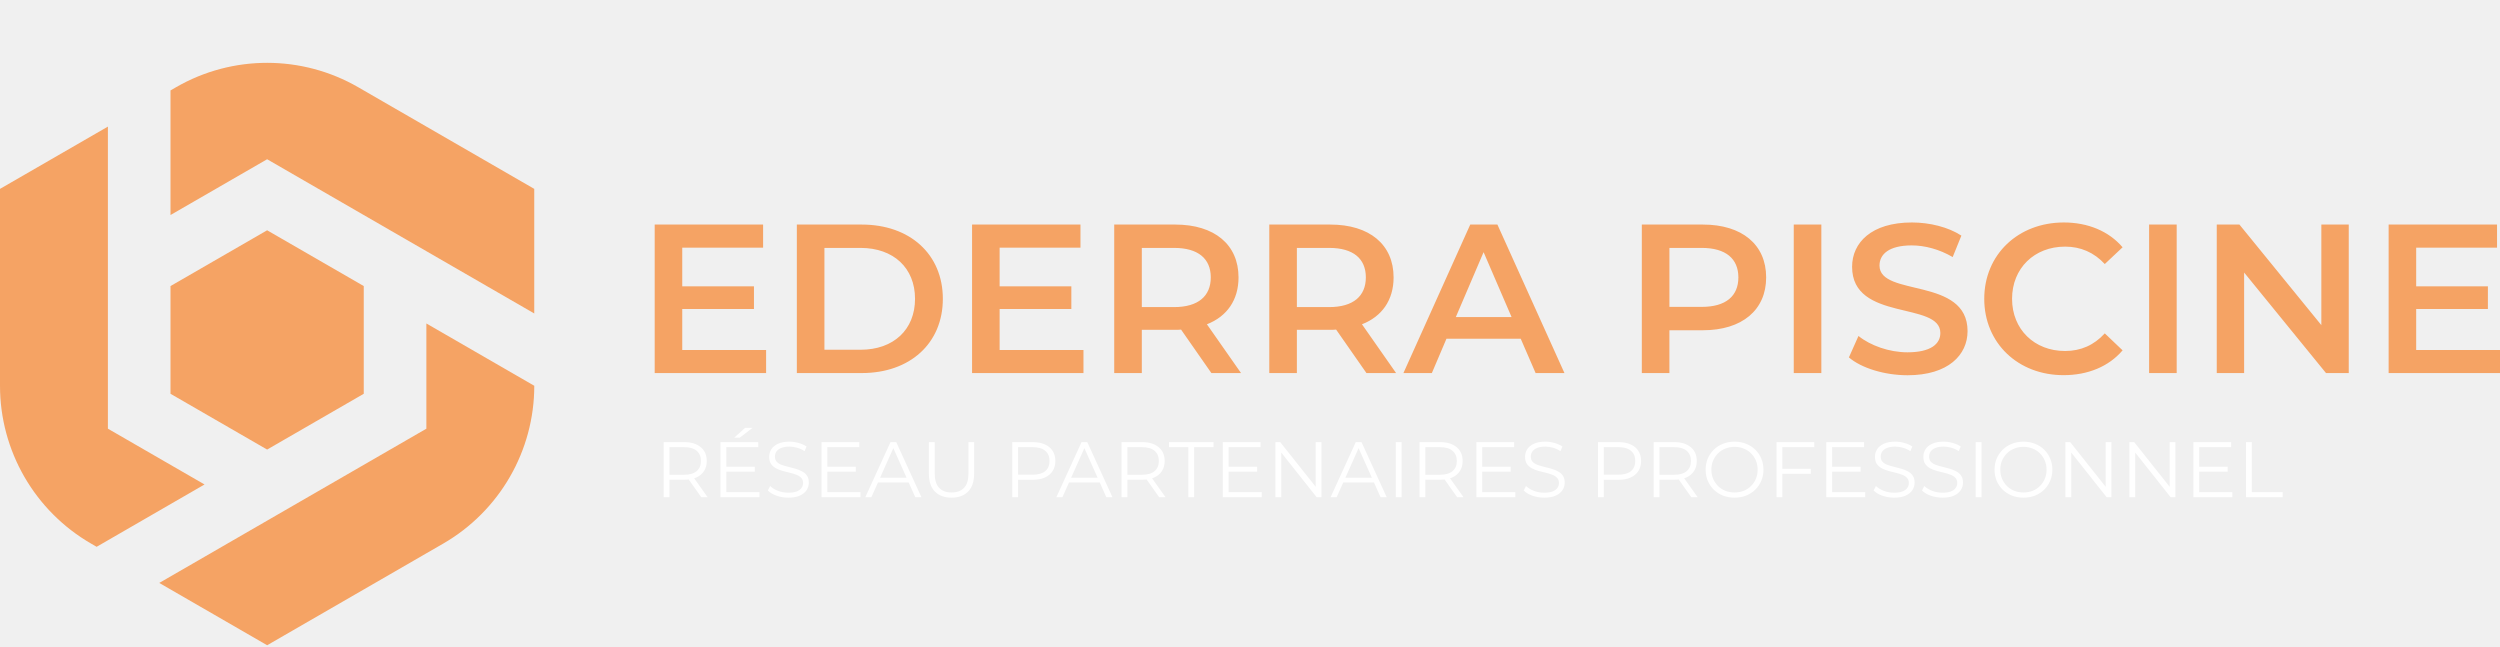
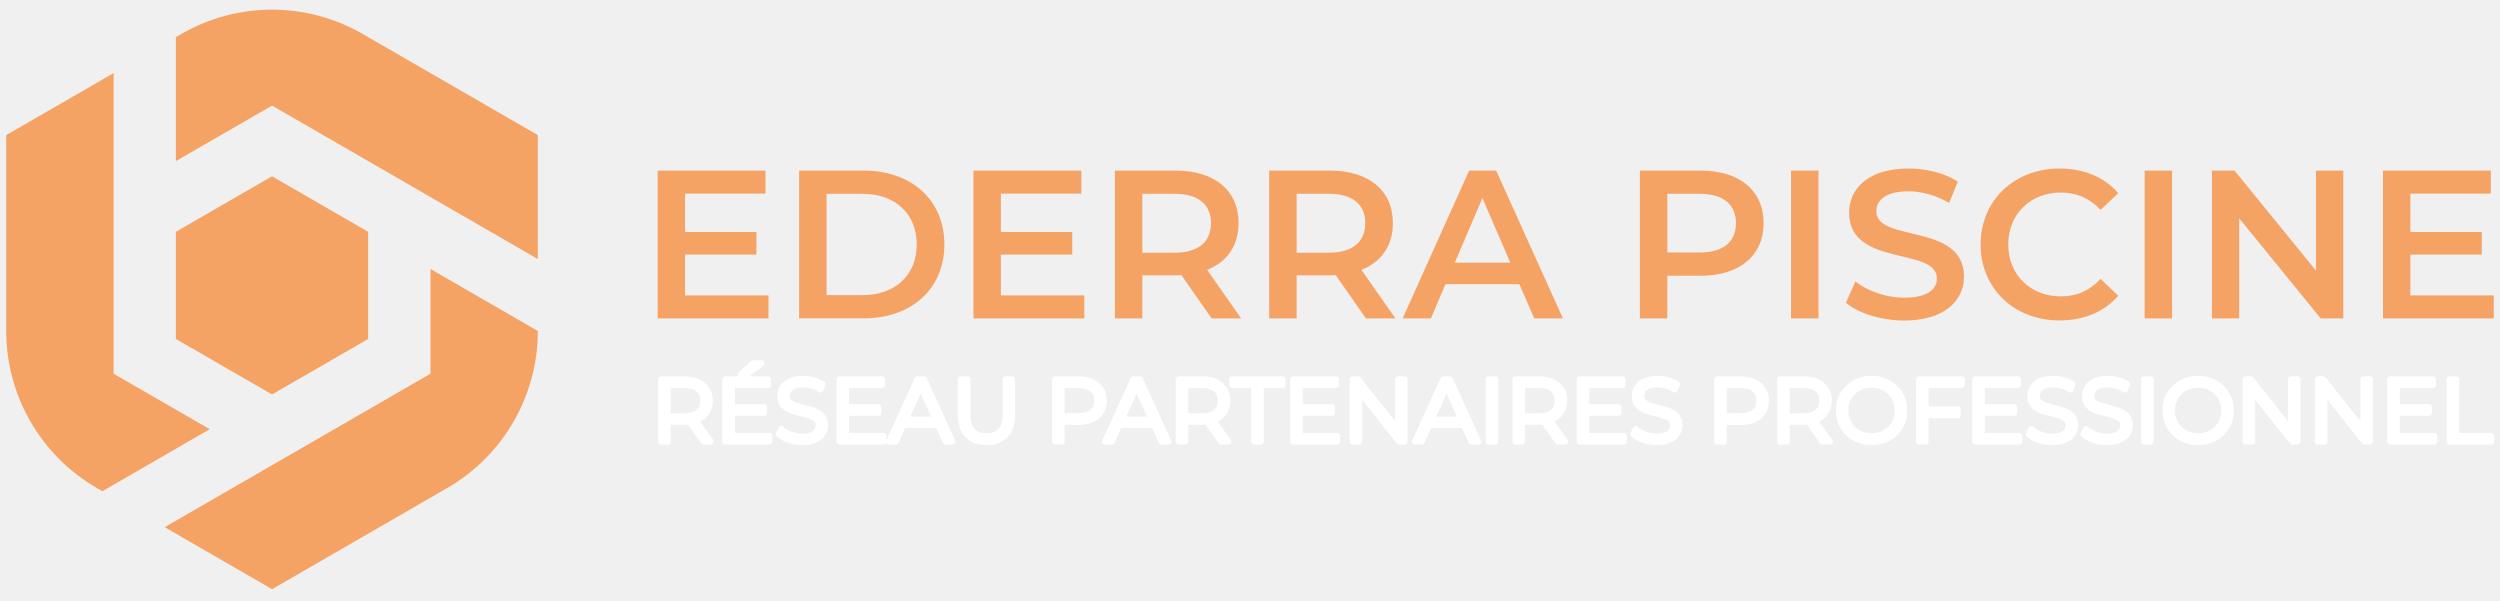
- <svg xmlns="http://www.w3.org/2000/svg" width="800" height="207" viewBox="0 0 800 207" fill="none">
+ <svg xmlns="http://www.w3.org/2000/svg" viewBox="-2 17 804 193" fill="none">
  <path d="M54.56 126.01V91.54L85.48 73.69L116.4 91.54V126.01L85.48 143.86L54.56 126.01ZM54.56 68.81L85.48 50.96L170.96 100.31V60.44L114.64 27.92C96.6 17.5 74.36 17.5 56.32 27.92L54.56 28.94V68.81ZM136.44 103.51V137.18L85.49 166.6L50.96 186.54L85.49 206.48L141.81 173.96C159.85 163.54 170.97 144.29 170.97 123.45L136.44 103.51ZM65.45 155.03L34.53 137.18V40.51L0 60.44V123.45C0 144.29 11.12 163.54 29.16 173.96L30.92 174.98L65.45 155.03Z" fill="#F5A364" />
  <path d="M245.15 111.99V119.39H209.5V71.86H244.19V79.26H218.32V91.62H241.27V98.89H218.32V111.99H245.15ZM254.99 71.86H275.77C291.18 71.86 301.71 81.37 301.71 95.62C301.71 109.87 291.19 119.38 275.77 119.38H254.99V71.86ZM275.36 111.92C285.95 111.92 292.81 105.47 292.81 95.62C292.81 85.77 285.95 79.33 275.36 79.33H263.82V111.92H275.36ZM346.71 111.99V119.39H311.06V71.86H345.75V79.26H319.88V91.62H342.83V98.89H319.88V111.99H346.71ZM387.65 119.39L377.94 105.47C377.33 105.54 376.72 105.54 376.11 105.54H365.38V119.39H356.55V71.86H376.1C388.59 71.86 396.33 78.24 396.33 88.77C396.33 95.97 392.66 101.26 386.21 103.77L397.14 119.39H387.65ZM375.7 79.33H365.38V98.27H375.7C383.44 98.27 387.45 94.74 387.45 88.76C387.44 82.79 383.44 79.33 375.7 79.33ZM437.27 119.39L427.56 105.47C426.95 105.54 426.34 105.54 425.73 105.54H415V119.39H406.17V71.86H425.72C438.21 71.86 445.95 78.24 445.95 88.77C445.95 95.97 442.28 101.26 435.83 103.77L446.76 119.39H437.27ZM425.32 79.33H415V98.27H425.32C433.06 98.27 437.07 94.74 437.07 88.76C437.07 82.78 433.06 79.33 425.32 79.33ZM486.63 108.39H462.87L458.19 119.39H449.09L470.48 71.86H479.17L500.63 119.39H491.4L486.63 108.39ZM483.71 101.47L474.75 80.69L465.86 101.47H483.71ZM565.17 88.77C565.17 99.23 557.43 105.68 544.94 105.68H534.21V119.39H525.38V71.86H544.93C557.43 71.86 565.17 78.25 565.17 88.77ZM556.28 88.77C556.28 82.8 552.27 79.33 544.54 79.33H534.22V98.2H544.54C552.27 98.21 556.28 94.74 556.28 88.77ZM574 71.86H582.83V119.39H574V71.86ZM591.65 114.37L594.71 107.51C598.51 110.57 604.55 112.74 610.39 112.74C617.79 112.74 620.91 110.09 620.91 106.56C620.91 96.31 592.67 103.03 592.67 85.38C592.67 77.71 598.78 71.19 611.82 71.19C617.52 71.19 623.5 72.68 627.64 75.4L624.86 82.26C620.58 79.75 615.9 78.53 611.76 78.53C604.43 78.53 601.44 81.38 601.44 84.98C601.44 95.1 629.62 88.51 629.62 105.96C629.62 113.56 623.44 120.08 610.41 120.08C602.99 120.07 595.59 117.76 591.65 114.37ZM634.96 95.63C634.96 81.44 645.82 71.19 660.42 71.19C668.16 71.19 674.81 73.97 679.23 79.13L673.53 84.49C670.07 80.76 665.79 78.92 660.83 78.92C650.98 78.92 643.86 85.85 643.86 95.62C643.86 105.39 650.99 112.32 660.83 112.32C665.79 112.32 670.06 110.49 673.53 106.68L679.23 112.11C674.82 117.27 668.16 120.05 660.35 120.05C645.82 120.07 634.96 109.82 634.96 95.63ZM687.71 71.86H696.54V119.39H687.71V71.86ZM751.6 71.86V119.39H744.33L718.12 87.21V119.39H709.36V71.86H716.62L742.83 104.04V71.86H751.6ZM800 111.99V119.39H764.36V71.86H799.05V79.26H773.18V91.62H796.13V98.89H773.18V111.99H800Z" fill="#F5A364" />
-   <path d="M212.37 159.1V141.48H218.964C221.196 141.48 222.95 142.017 224.225 143.091C225.517 144.148 226.163 145.625 226.163 147.521C226.163 148.763 225.87 149.837 225.282 150.743C224.712 151.632 223.89 152.32 222.816 152.807C221.742 153.277 220.458 153.512 218.964 153.512H213.402L214.232 152.656V159.1H212.37ZM224.401 159.1L219.871 152.706H221.884L226.44 159.1H224.401ZM214.232 152.807L213.402 151.926H218.914C220.676 151.926 222.01 151.54 222.916 150.768C223.839 149.996 224.301 148.914 224.301 147.521C224.301 146.111 223.839 145.021 222.916 144.249C222.01 143.477 220.676 143.091 218.914 143.091H213.402L214.232 142.21V152.807ZM230.56 159.1V141.48H242.642V143.091H232.423V157.489H243.02V159.1H230.56ZM232.221 150.944V149.359H241.535V150.944H232.221ZM234.965 140.045L238.413 136.924H240.805L236.727 140.045H234.965ZM252.256 159.251C250.947 159.251 249.689 159.041 248.48 158.622C247.289 158.185 246.366 157.632 245.712 156.96L246.442 155.526C247.062 156.13 247.893 156.641 248.934 157.061C249.991 157.464 251.098 157.665 252.256 157.665C253.364 157.665 254.262 157.531 254.95 157.262C255.654 156.977 256.166 156.599 256.485 156.13C256.821 155.66 256.988 155.14 256.988 154.569C256.988 153.881 256.787 153.327 256.384 152.908C255.998 152.488 255.487 152.161 254.849 151.926C254.211 151.674 253.506 151.456 252.734 151.272C251.963 151.087 251.191 150.894 250.419 150.693C249.647 150.474 248.934 150.189 248.279 149.837C247.641 149.484 247.121 149.023 246.718 148.452C246.333 147.865 246.14 147.101 246.14 146.162C246.14 145.289 246.366 144.492 246.819 143.77C247.289 143.032 248.002 142.445 248.959 142.008C249.915 141.555 251.14 141.329 252.634 141.329C253.624 141.329 254.606 141.471 255.579 141.757C256.552 142.025 257.391 142.403 258.096 142.889L257.467 144.375C256.712 143.871 255.906 143.502 255.05 143.267C254.211 143.032 253.397 142.915 252.609 142.915C251.551 142.915 250.679 143.057 249.991 143.343C249.303 143.628 248.791 144.014 248.455 144.5C248.136 144.97 247.977 145.507 247.977 146.111C247.977 146.799 248.17 147.353 248.556 147.773C248.959 148.192 249.479 148.519 250.117 148.754C250.771 148.989 251.484 149.199 252.256 149.384C253.028 149.568 253.792 149.77 254.547 149.988C255.319 150.206 256.024 150.491 256.661 150.844C257.316 151.179 257.836 151.632 258.222 152.203C258.625 152.773 258.826 153.52 258.826 154.443C258.826 155.299 258.591 156.096 258.121 156.834C257.651 157.556 256.93 158.143 255.956 158.596C255 159.033 253.766 159.251 252.256 159.251ZM262.884 159.1V141.48H274.967V143.091H264.747V157.489H275.344V159.1H262.884ZM264.546 150.944V149.359H273.859V150.944H264.546ZM276.904 159.1L284.958 141.48H286.796L294.851 159.1H292.887L285.487 142.562H286.242L278.842 159.1H276.904ZM280.075 154.393L280.629 152.883H290.874L291.427 154.393H280.075ZM304.495 159.251C302.246 159.251 300.476 158.605 299.184 157.313C297.892 156.021 297.246 154.108 297.246 151.574V141.48H299.108V151.498C299.108 153.579 299.578 155.114 300.518 156.104C301.458 157.095 302.783 157.59 304.495 157.59C306.224 157.59 307.558 157.095 308.497 156.104C309.437 155.114 309.907 153.579 309.907 151.498V141.48H311.719V151.574C311.719 154.108 311.073 156.021 309.781 157.313C308.506 158.605 306.744 159.251 304.495 159.251ZM323.92 159.1V141.48H330.515C332.009 141.48 333.292 141.723 334.366 142.21C335.44 142.68 336.263 143.368 336.833 144.274C337.42 145.163 337.714 146.246 337.714 147.521C337.714 148.763 337.42 149.837 336.833 150.743C336.263 151.632 335.44 152.32 334.366 152.807C333.292 153.294 332.009 153.537 330.515 153.537H324.952L325.783 152.656V159.1H323.92ZM325.783 152.807L324.952 151.901H330.465C332.227 151.901 333.561 151.523 334.467 150.768C335.39 149.996 335.851 148.914 335.851 147.521C335.851 146.111 335.39 145.021 334.467 144.249C333.561 143.477 332.227 143.091 330.465 143.091H324.952L325.783 142.21V152.807ZM338.038 159.1L346.092 141.48H347.93L355.985 159.1H354.021L346.621 142.562H347.376L339.976 159.1H338.038ZM341.209 154.393L341.763 152.883H352.008L352.562 154.393H341.209ZM358.9 159.1V141.48H365.495C367.726 141.48 369.48 142.017 370.755 143.091C372.047 144.148 372.694 145.625 372.694 147.521C372.694 148.763 372.4 149.837 371.813 150.743C371.242 151.632 370.42 152.32 369.346 152.807C368.272 153.277 366.988 153.512 365.495 153.512H359.932L360.762 152.656V159.1H358.9ZM370.932 159.1L366.401 152.706H368.414L372.97 159.1H370.932ZM360.762 152.807L359.932 151.926H365.444C367.206 151.926 368.54 151.54 369.446 150.768C370.369 149.996 370.831 148.914 370.831 147.521C370.831 146.111 370.369 145.021 369.446 144.249C368.54 143.477 367.206 143.091 365.444 143.091H359.932L360.762 142.21V152.807ZM380.267 159.1V143.091H374.075V141.48H388.322V143.091H382.13V159.1H380.267ZM391.298 159.1V141.48H403.38V143.091H393.161V157.489H403.758V159.1H391.298ZM392.959 150.944V149.359H402.273V150.944H392.959ZM408.136 159.1V141.48H409.672L421.83 156.784H421.024V141.48H422.862V159.1H421.326L409.193 143.796H409.999V159.1H408.136ZM425.793 159.1L433.848 141.48H435.686L443.741 159.1H441.777L434.377 142.562H435.132L427.732 159.1H425.793ZM428.965 154.393L429.519 152.883H439.764L440.317 154.393H428.965ZM446.655 159.1V141.48H448.518V159.1H446.655ZM454.251 159.1V141.48H460.846C463.078 141.48 464.831 142.017 466.107 143.091C467.399 144.148 468.045 145.625 468.045 147.521C468.045 148.763 467.751 149.837 467.164 150.743C466.593 151.632 465.771 152.32 464.697 152.807C463.623 153.277 462.339 153.512 460.846 153.512H455.283L456.114 152.656V159.1H454.251ZM466.283 159.1L461.752 152.706H463.766L468.322 159.1H466.283ZM456.114 152.807L455.283 151.926H460.796C462.558 151.926 463.892 151.54 464.798 150.768C465.721 149.996 466.182 148.914 466.182 147.521C466.182 146.111 465.721 145.021 464.798 144.249C463.892 143.477 462.558 143.091 460.796 143.091H455.283L456.114 142.21V152.807ZM472.441 159.1V141.48H484.524V143.091H474.304V157.489H484.901V159.1H472.441ZM474.103 150.944V149.359H483.416V150.944H474.103ZM494.138 159.251C492.829 159.251 491.57 159.041 490.362 158.622C489.171 158.185 488.248 157.632 487.593 156.96L488.323 155.526C488.944 156.13 489.775 156.641 490.815 157.061C491.872 157.464 492.98 157.665 494.138 157.665C495.245 157.665 496.143 157.531 496.831 157.262C497.536 156.977 498.048 156.599 498.367 156.13C498.702 155.66 498.87 155.14 498.87 154.569C498.87 153.881 498.669 153.327 498.266 152.908C497.88 152.488 497.368 152.161 496.73 151.926C496.093 151.674 495.388 151.456 494.616 151.272C493.844 151.087 493.072 150.894 492.3 150.693C491.528 150.474 490.815 150.189 490.161 149.837C489.523 149.484 489.003 149.023 488.6 148.452C488.214 147.865 488.021 147.101 488.021 146.162C488.021 145.289 488.248 144.492 488.701 143.77C489.171 143.032 489.884 142.445 490.84 142.008C491.797 141.555 493.022 141.329 494.515 141.329C495.505 141.329 496.487 141.471 497.46 141.757C498.434 142.025 499.273 142.403 499.977 142.889L499.348 144.375C498.593 143.871 497.788 143.502 496.932 143.267C496.093 143.032 495.279 142.915 494.49 142.915C493.433 142.915 492.56 143.057 491.872 143.343C491.184 143.628 490.672 144.014 490.337 144.5C490.018 144.97 489.859 145.507 489.859 146.111C489.859 146.799 490.052 147.353 490.438 147.773C490.84 148.192 491.36 148.519 491.998 148.754C492.653 148.989 493.366 149.199 494.138 149.384C494.91 149.568 495.673 149.77 496.428 149.988C497.2 150.206 497.905 150.491 498.543 150.844C499.197 151.179 499.717 151.632 500.103 152.203C500.506 152.773 500.707 153.52 500.707 154.443C500.707 155.299 500.473 156.096 500.003 156.834C499.533 157.556 498.811 158.143 497.838 158.596C496.881 159.033 495.648 159.251 494.138 159.251ZM511.354 159.1V141.48H517.949C519.442 141.48 520.726 141.723 521.8 142.21C522.874 142.68 523.696 143.368 524.267 144.274C524.854 145.163 525.148 146.246 525.148 147.521C525.148 148.763 524.854 149.837 524.267 150.743C523.696 151.632 522.874 152.32 521.8 152.807C520.726 153.294 519.442 153.537 517.949 153.537H512.386L513.216 152.656V159.1H511.354ZM513.216 152.807L512.386 151.901H517.898C519.66 151.901 520.994 151.523 521.901 150.768C522.824 149.996 523.285 148.914 523.285 147.521C523.285 146.111 522.824 145.021 521.901 144.249C520.994 143.477 519.66 143.091 517.898 143.091H512.386L513.216 142.21V152.807ZM529.175 159.1V141.48H535.77C538.002 141.48 539.756 142.017 541.031 143.091C542.323 144.148 542.969 145.625 542.969 147.521C542.969 148.763 542.676 149.837 542.088 150.743C541.518 151.632 540.695 152.32 539.621 152.807C538.548 153.277 537.264 153.512 535.77 153.512H530.207L531.038 152.656V159.1H529.175ZM541.207 159.1L536.676 152.706H538.69L543.246 159.1H541.207ZM531.038 152.807L530.207 151.926H535.72C537.482 151.926 538.816 151.54 539.722 150.768C540.645 149.996 541.107 148.914 541.107 147.521C541.107 146.111 540.645 145.021 539.722 144.249C538.816 143.477 537.482 143.091 535.72 143.091H530.207L531.038 142.21V152.807ZM555.068 159.251C553.742 159.251 552.509 159.033 551.368 158.596C550.244 158.143 549.262 157.514 548.423 156.709C547.601 155.886 546.955 154.938 546.485 153.864C546.032 152.773 545.805 151.582 545.805 150.29C545.805 148.998 546.032 147.815 546.485 146.741C546.955 145.65 547.601 144.702 548.423 143.896C549.262 143.074 550.244 142.445 551.368 142.008C552.492 141.555 553.726 141.329 555.068 141.329C556.394 141.329 557.619 141.555 558.743 142.008C559.867 142.445 560.841 143.066 561.663 143.871C562.502 144.677 563.148 145.625 563.601 146.716C564.071 147.806 564.306 148.998 564.306 150.29C564.306 151.582 564.071 152.773 563.601 153.864C563.148 154.955 562.502 155.903 561.663 156.709C560.841 157.514 559.867 158.143 558.743 158.596C557.619 159.033 556.394 159.251 555.068 159.251ZM555.068 157.59C556.125 157.59 557.099 157.413 557.988 157.061C558.894 156.692 559.674 156.18 560.329 155.526C561 154.854 561.52 154.082 561.89 153.21C562.259 152.32 562.443 151.347 562.443 150.29C562.443 149.233 562.259 148.268 561.89 147.395C561.52 146.506 561 145.734 560.329 145.079C559.674 144.408 558.894 143.896 557.988 143.544C557.099 143.175 556.125 142.99 555.068 142.99C554.011 142.99 553.029 143.175 552.123 143.544C551.217 143.896 550.428 144.408 549.757 145.079C549.102 145.734 548.582 146.506 548.196 147.395C547.827 148.268 547.643 149.233 547.643 150.29C547.643 151.33 547.827 152.295 548.196 153.185C548.582 154.074 549.102 154.854 549.757 155.526C550.428 156.18 551.217 156.692 552.123 157.061C553.029 157.413 554.011 157.59 555.068 157.59ZM568.481 159.1V141.48H580.563V143.091H570.344V159.1H568.481ZM570.142 151.624V150.013H579.456V151.624H570.142ZM584.41 159.1V141.48H596.492V143.091H586.273V157.489H596.87V159.1H584.41ZM586.071 150.944V149.359H595.385V150.944H586.071ZM606.106 159.251C604.797 159.251 603.539 159.041 602.331 158.622C601.139 158.185 600.216 157.632 599.562 156.96L600.292 155.526C600.913 156.13 601.743 156.641 602.784 157.061C603.841 157.464 604.948 157.665 606.106 157.665C607.214 157.665 608.112 157.531 608.8 157.262C609.504 156.977 610.016 156.599 610.335 156.13C610.671 155.66 610.838 155.14 610.838 154.569C610.838 153.881 610.637 153.327 610.234 152.908C609.848 152.488 609.337 152.161 608.699 151.926C608.061 151.674 607.356 151.456 606.585 151.272C605.813 151.087 605.041 150.894 604.269 150.693C603.497 150.474 602.784 150.189 602.129 149.837C601.491 149.484 600.971 149.023 600.569 148.452C600.183 147.865 599.99 147.101 599.99 146.162C599.99 145.289 600.216 144.492 600.669 143.77C601.139 143.032 601.852 142.445 602.809 142.008C603.765 141.555 604.99 141.329 606.484 141.329C607.474 141.329 608.456 141.471 609.429 141.757C610.402 142.025 611.241 142.403 611.946 142.889L611.317 144.375C610.562 143.871 609.756 143.502 608.9 143.267C608.061 143.032 607.247 142.915 606.459 142.915C605.401 142.915 604.529 143.057 603.841 143.343C603.153 143.628 602.641 144.014 602.305 144.5C601.987 144.97 601.827 145.507 601.827 146.111C601.827 146.799 602.02 147.353 602.406 147.773C602.809 148.192 603.329 148.519 603.967 148.754C604.621 148.989 605.334 149.199 606.106 149.384C606.878 149.568 607.642 149.77 608.397 149.988C609.169 150.206 609.874 150.491 610.511 150.844C611.166 151.179 611.686 151.632 612.072 152.203C612.475 152.773 612.676 153.52 612.676 154.443C612.676 155.299 612.441 156.096 611.971 156.834C611.501 157.556 610.78 158.143 609.806 158.596C608.85 159.033 607.617 159.251 606.106 159.251ZM621.593 159.251C620.284 159.251 619.025 159.041 617.817 158.622C616.625 158.185 615.702 157.632 615.048 156.96L615.778 155.526C616.399 156.13 617.23 156.641 618.27 157.061C619.327 157.464 620.435 157.665 621.593 157.665C622.7 157.665 623.598 157.531 624.286 157.262C624.991 156.977 625.503 156.599 625.821 156.13C626.157 155.66 626.325 155.14 626.325 154.569C626.325 153.881 626.123 153.327 625.721 152.908C625.335 152.488 624.823 152.161 624.185 151.926C623.548 151.674 622.843 151.456 622.071 151.272C621.299 151.087 620.527 150.894 619.755 150.693C618.983 150.474 618.27 150.189 617.616 149.837C616.978 149.484 616.458 149.023 616.055 148.452C615.669 147.865 615.476 147.101 615.476 146.162C615.476 145.289 615.702 144.492 616.156 143.77C616.625 143.032 617.339 142.445 618.295 142.008C619.252 141.555 620.477 141.329 621.97 141.329C622.96 141.329 623.942 141.471 624.915 141.757C625.889 142.025 626.728 142.403 627.432 142.889L626.803 144.375C626.048 143.871 625.242 143.502 624.387 143.267C623.548 143.032 622.734 142.915 621.945 142.915C620.888 142.915 620.015 143.057 619.327 143.343C618.639 143.628 618.127 144.014 617.792 144.5C617.473 144.97 617.313 145.507 617.313 146.111C617.313 146.799 617.506 147.353 617.892 147.773C618.295 148.192 618.815 148.519 619.453 148.754C620.107 148.989 620.821 149.199 621.593 149.384C622.365 149.568 623.128 149.77 623.883 149.988C624.655 150.206 625.36 150.491 625.998 150.844C626.652 151.179 627.172 151.632 627.558 152.203C627.961 152.773 628.162 153.52 628.162 154.443C628.162 155.299 627.927 156.096 627.458 156.834C626.988 157.556 626.266 158.143 625.293 158.596C624.336 159.033 623.103 159.251 621.593 159.251ZM632.221 159.1V141.48H634.083V159.1H632.221ZM647.519 159.251C646.193 159.251 644.96 159.033 643.819 158.596C642.694 158.143 641.713 157.514 640.874 156.709C640.051 155.886 639.405 154.938 638.935 153.864C638.482 152.773 638.256 151.582 638.256 150.29C638.256 148.998 638.482 147.815 638.935 146.741C639.405 145.65 640.051 144.702 640.874 143.896C641.713 143.074 642.694 142.445 643.819 142.008C644.943 141.555 646.176 141.329 647.519 141.329C648.845 141.329 650.07 141.555 651.194 142.008C652.318 142.445 653.292 143.066 654.114 143.871C654.953 144.677 655.599 145.625 656.052 146.716C656.522 147.806 656.757 148.998 656.757 150.29C656.757 151.582 656.522 152.773 656.052 153.864C655.599 154.955 654.953 155.903 654.114 156.709C653.292 157.514 652.318 158.143 651.194 158.596C650.07 159.033 648.845 159.251 647.519 159.251ZM647.519 157.59C648.576 157.59 649.549 157.413 650.439 157.061C651.345 156.692 652.125 156.18 652.78 155.526C653.451 154.854 653.971 154.082 654.34 153.21C654.71 152.32 654.894 151.347 654.894 150.29C654.894 149.233 654.71 148.268 654.34 147.395C653.971 146.506 653.451 145.734 652.78 145.079C652.125 144.408 651.345 143.896 650.439 143.544C649.549 143.175 648.576 142.99 647.519 142.99C646.462 142.99 645.48 143.175 644.574 143.544C643.668 143.896 642.879 144.408 642.208 145.079C641.553 145.734 641.033 146.506 640.647 147.395C640.278 148.268 640.093 149.233 640.093 150.29C640.093 151.33 640.278 152.295 640.647 153.185C641.033 154.074 641.553 154.854 642.208 155.526C642.879 156.18 643.668 156.692 644.574 157.061C645.48 157.413 646.462 157.59 647.519 157.59ZM660.932 159.1V141.48H662.467L674.625 156.784H673.82V141.48H675.657V159.1H674.122L661.989 143.796H662.795V159.1H660.932ZM681.408 159.1V141.48H682.944L695.102 156.784H694.296V141.48H696.134V159.1H694.598L682.465 143.796H683.271V159.1H681.408ZM701.885 159.1V141.48H713.967V143.091H703.747V157.489H714.344V159.1H701.885ZM703.546 150.944V149.359H712.859V150.944H703.546ZM718.723 159.1V141.48H720.586V157.489H730.453V159.1H718.723Z" fill="white" />
+   <path transform="translate(-30.65 -21.72) scale(1.136)" d="M212.37 159.1V141.48H218.964C221.196 141.48 222.95 142.017 224.225 143.091C225.517 144.148 226.163 145.625 226.163 147.521C226.163 148.763 225.87 149.837 225.282 150.743C224.712 151.632 223.89 152.32 222.816 152.807C221.742 153.277 220.458 153.512 218.964 153.512H213.402L214.232 152.656V159.1H212.37ZM224.401 159.1L219.871 152.706H221.884L226.44 159.1H224.401ZM214.232 152.807L213.402 151.926H218.914C220.676 151.926 222.01 151.54 222.916 150.768C223.839 149.996 224.301 148.914 224.301 147.521C224.301 146.111 223.839 145.021 222.916 144.249C222.01 143.477 220.676 143.091 218.914 143.091H213.402L214.232 142.21V152.807ZM230.56 159.1V141.48H242.642V143.091H232.423V157.489H243.02V159.1H230.56ZM232.221 150.944V149.359H241.535V150.944H232.221ZM234.965 140.045L238.413 136.924H240.805L236.727 140.045H234.965ZM252.256 159.251C250.947 159.251 249.689 159.041 248.48 158.622C247.289 158.185 246.366 157.632 245.712 156.96L246.442 155.526C247.062 156.13 247.893 156.641 248.934 157.061C249.991 157.464 251.098 157.665 252.256 157.665C253.364 157.665 254.262 157.531 254.95 157.262C255.654 156.977 256.166 156.599 256.485 156.13C256.821 155.66 256.988 155.14 256.988 154.569C256.988 153.881 256.787 153.327 256.384 152.908C255.998 152.488 255.487 152.161 254.849 151.926C254.211 151.674 253.506 151.456 252.734 151.272C251.963 151.087 251.191 150.894 250.419 150.693C249.647 150.474 248.934 150.189 248.279 149.837C247.641 149.484 247.121 149.023 246.718 148.452C246.333 147.865 246.14 147.101 246.14 146.162C246.14 145.289 246.366 144.492 246.819 143.77C247.289 143.032 248.002 142.445 248.959 142.008C249.915 141.555 251.14 141.329 252.634 141.329C253.624 141.329 254.606 141.471 255.579 141.757C256.552 142.025 257.391 142.403 258.096 142.889L257.467 144.375C256.712 143.871 255.906 143.502 255.05 143.267C254.211 143.032 253.397 142.915 252.609 142.915C251.551 142.915 250.679 143.057 249.991 143.343C249.303 143.628 248.791 144.014 248.455 144.5C248.136 144.97 247.977 145.507 247.977 146.111C247.977 146.799 248.17 147.353 248.556 147.773C248.959 148.192 249.479 148.519 250.117 148.754C250.771 148.989 251.484 149.199 252.256 149.384C253.028 149.568 253.792 149.77 254.547 149.988C255.319 150.206 256.024 150.491 256.661 150.844C257.316 151.179 257.836 151.632 258.222 152.203C258.625 152.773 258.826 153.52 258.826 154.443C258.826 155.299 258.591 156.096 258.121 156.834C257.651 157.556 256.93 158.143 255.956 158.596C255 159.033 253.766 159.251 252.256 159.251ZM262.884 159.1V141.48H274.967V143.091H264.747V157.489H275.344V159.1H262.884ZM264.546 150.944V149.359H273.859V150.944H264.546ZM276.904 159.1L284.958 141.48H286.796L294.851 159.1H292.887L285.487 142.562H286.242L278.842 159.1H276.904ZM280.075 154.393L280.629 152.883H290.874L291.427 154.393H280.075ZM304.495 159.251C302.246 159.251 300.476 158.605 299.184 157.313C297.892 156.021 297.246 154.108 297.246 151.574V141.48H299.108V151.498C299.108 153.579 299.578 155.114 300.518 156.104C301.458 157.095 302.783 157.59 304.495 157.59C306.224 157.59 307.558 157.095 308.497 156.104C309.437 155.114 309.907 153.579 309.907 151.498V141.48H311.719V151.574C311.719 154.108 311.073 156.021 309.781 157.313C308.506 158.605 306.744 159.251 304.495 159.251ZM323.92 159.1V141.48H330.515C332.009 141.48 333.292 141.723 334.366 142.21C335.44 142.68 336.263 143.368 336.833 144.274C337.42 145.163 337.714 146.246 337.714 147.521C337.714 148.763 337.42 149.837 336.833 150.743C336.263 151.632 335.44 152.32 334.366 152.807C333.292 153.294 332.009 153.537 330.515 153.537H324.952L325.783 152.656V159.1H323.92ZM325.783 152.807L324.952 151.901H330.465C332.227 151.901 333.561 151.523 334.467 150.768C335.39 149.996 335.851 148.914 335.851 147.521C335.851 146.111 335.39 145.021 334.467 144.249C333.561 143.477 332.227 143.091 330.465 143.091H324.952L325.783 142.21V152.807ZM338.038 159.1L346.092 141.48H347.93L355.985 159.1H354.021L346.621 142.562H347.376L339.976 159.1H338.038ZM341.209 154.393L341.763 152.883H352.008L352.562 154.393H341.209ZM358.9 159.1V141.48H365.495C367.726 141.48 369.48 142.017 370.755 143.091C372.047 144.148 372.694 145.625 372.694 147.521C372.694 148.763 372.4 149.837 371.813 150.743C371.242 151.632 370.42 152.32 369.346 152.807C368.272 153.277 366.988 153.512 365.495 153.512H359.932L360.762 152.656V159.1H358.9ZM370.932 159.1L366.401 152.706H368.414L372.97 159.1H370.932ZM360.762 152.807L359.932 151.926H365.444C367.206 151.926 368.54 151.54 369.446 150.768C370.369 149.996 370.831 148.914 370.831 147.521C370.831 146.111 370.369 145.021 369.446 144.249C368.54 143.477 367.206 143.091 365.444 143.091H359.932L360.762 142.21V152.807ZM380.267 159.1V143.091H374.075V141.48H388.322V143.091H382.13V159.1H380.267ZM391.298 159.1V141.48H403.38V143.091H393.161V157.489H403.758V159.1H391.298ZM392.959 150.944V149.359H402.273V150.944H392.959ZM408.136 159.1V141.48H409.672L421.83 156.784H421.024V141.48H422.862V159.1H421.326L409.193 143.796H409.999V159.1H408.136ZM425.793 159.1L433.848 141.48H435.686L443.741 159.1H441.777L434.377 142.562H435.132L427.732 159.1H425.793ZM428.965 154.393L429.519 152.883H439.764L440.317 154.393H428.965ZM446.655 159.1V141.48H448.518V159.1H446.655ZM454.251 159.1V141.48H460.846C463.078 141.48 464.831 142.017 466.107 143.091C467.399 144.148 468.045 145.625 468.045 147.521C468.045 148.763 467.751 149.837 467.164 150.743C466.593 151.632 465.771 152.32 464.697 152.807C463.623 153.277 462.339 153.512 460.846 153.512H455.283L456.114 152.656V159.1H454.251ZM466.283 159.1L461.752 152.706H463.766L468.322 159.1H466.283ZM456.114 152.807L455.283 151.926H460.796C462.558 151.926 463.892 151.54 464.798 150.768C465.721 149.996 466.182 148.914 466.182 147.521C466.182 146.111 465.721 145.021 464.798 144.249C463.892 143.477 462.558 143.091 460.796 143.091H455.283L456.114 142.21V152.807ZM472.441 159.1V141.48H484.524V143.091H474.304V157.489H484.901V159.1H472.441ZM474.103 150.944V149.359H483.416V150.944H474.103ZM494.138 159.251C492.829 159.251 491.57 159.041 490.362 158.622C489.171 158.185 488.248 157.632 487.593 156.96L488.323 155.526C488.944 156.13 489.775 156.641 490.815 157.061C491.872 157.464 492.98 157.665 494.138 157.665C495.245 157.665 496.143 157.531 496.831 157.262C497.536 156.977 498.048 156.599 498.367 156.13C498.702 155.66 498.87 155.14 498.87 154.569C498.87 153.881 498.669 153.327 498.266 152.908C497.88 152.488 497.368 152.161 496.73 151.926C496.093 151.674 495.388 151.456 494.616 151.272C493.844 151.087 493.072 150.894 492.3 150.693C491.528 150.474 490.815 150.189 490.161 149.837C489.523 149.484 489.003 149.023 488.6 148.452C488.214 147.865 488.021 147.101 488.021 146.162C488.021 145.289 488.248 144.492 488.701 143.77C489.171 143.032 489.884 142.445 490.84 142.008C491.797 141.555 493.022 141.329 494.515 141.329C495.505 141.329 496.487 141.471 497.46 141.757C498.434 142.025 499.273 142.403 499.977 142.889L499.348 144.375C498.593 143.871 497.788 143.502 496.932 143.267C496.093 143.032 495.279 142.915 494.49 142.915C493.433 142.915 492.56 143.057 491.872 143.343C491.184 143.628 490.672 144.014 490.337 144.5C490.018 144.97 489.859 145.507 489.859 146.111C489.859 146.799 490.052 147.353 490.438 147.773C490.84 148.192 491.36 148.519 491.998 148.754C492.653 148.989 493.366 149.199 494.138 149.384C494.91 149.568 495.673 149.77 496.428 149.988C497.2 150.206 497.905 150.491 498.543 150.844C499.197 151.179 499.717 151.632 500.103 152.203C500.506 152.773 500.707 153.52 500.707 154.443C500.707 155.299 500.473 156.096 500.003 156.834C499.533 157.556 498.811 158.143 497.838 158.596C496.881 159.033 495.648 159.251 494.138 159.251ZM511.354 159.1V141.48H517.949C519.442 141.48 520.726 141.723 521.8 142.21C522.874 142.68 523.696 143.368 524.267 144.274C524.854 145.163 525.148 146.246 525.148 147.521C525.148 148.763 524.854 149.837 524.267 150.743C523.696 151.632 522.874 152.32 521.8 152.807C520.726 153.294 519.442 153.537 517.949 153.537H512.386L513.216 152.656V159.1H511.354ZM513.216 152.807L512.386 151.901H517.898C519.66 151.901 520.994 151.523 521.901 150.768C522.824 149.996 523.285 148.914 523.285 147.521C523.285 146.111 522.824 145.021 521.901 144.249C520.994 143.477 519.66 143.091 517.898 143.091H512.386L513.216 142.21V152.807ZM529.175 159.1V141.48H535.77C538.002 141.48 539.756 142.017 541.031 143.091C542.323 144.148 542.969 145.625 542.969 147.521C542.969 148.763 542.676 149.837 542.088 150.743C541.518 151.632 540.695 152.32 539.621 152.807C538.548 153.277 537.264 153.512 535.77 153.512H530.207L531.038 152.656V159.1H529.175ZM541.207 159.1L536.676 152.706H538.69L543.246 159.1H541.207ZM531.038 152.807L530.207 151.926H535.72C537.482 151.926 538.816 151.54 539.722 150.768C540.645 149.996 541.107 148.914 541.107 147.521C541.107 146.111 540.645 145.021 539.722 144.249C538.816 143.477 537.482 143.091 535.72 143.091H530.207L531.038 142.21V152.807ZM555.068 159.251C553.742 159.251 552.509 159.033 551.368 158.596C550.244 158.143 549.262 157.514 548.423 156.709C547.601 155.886 546.955 154.938 546.485 153.864C546.032 152.773 545.805 151.582 545.805 150.29C545.805 148.998 546.032 147.815 546.485 146.741C546.955 145.65 547.601 144.702 548.423 143.896C549.262 143.074 550.244 142.445 551.368 142.008C552.492 141.555 553.726 141.329 555.068 141.329C556.394 141.329 557.619 141.555 558.743 142.008C559.867 142.445 560.841 143.066 561.663 143.871C562.502 144.677 563.148 145.625 563.601 146.716C564.071 147.806 564.306 148.998 564.306 150.29C564.306 151.582 564.071 152.773 563.601 153.864C563.148 154.955 562.502 155.903 561.663 156.709C560.841 157.514 559.867 158.143 558.743 158.596C557.619 159.033 556.394 159.251 555.068 159.251ZM555.068 157.59C556.125 157.59 557.099 157.413 557.988 157.061C558.894 156.692 559.674 156.18 560.329 155.526C561 154.854 561.52 154.082 561.89 153.21C562.259 152.32 562.443 151.347 562.443 150.29C562.443 149.233 562.259 148.268 561.89 147.395C561.52 146.506 561 145.734 560.329 145.079C559.674 144.408 558.894 143.896 557.988 143.544C557.099 143.175 556.125 142.99 555.068 142.99C554.011 142.99 553.029 143.175 552.123 143.544C551.217 143.896 550.428 144.408 549.757 145.079C549.102 145.734 548.582 146.506 548.196 147.395C547.827 148.268 547.643 149.233 547.643 150.29C547.643 151.33 547.827 152.295 548.196 153.185C548.582 154.074 549.102 154.854 549.757 155.526C550.428 156.18 551.217 156.692 552.123 157.061C553.029 157.413 554.011 157.59 555.068 157.59ZM568.481 159.1V141.48H580.563V143.091H570.344V159.1H568.481ZM570.142 151.624V150.013H579.456V151.624H570.142ZM584.41 159.1V141.48H596.492V143.091H586.273V157.489H596.87V159.1H584.41ZM586.071 150.944V149.359H595.385V150.944H586.071ZM606.106 159.251C604.797 159.251 603.539 159.041 602.331 158.622C601.139 158.185 600.216 157.632 599.562 156.96L600.292 155.526C600.913 156.13 601.743 156.641 602.784 157.061C603.841 157.464 604.948 157.665 606.106 157.665C607.214 157.665 608.112 157.531 608.8 157.262C609.504 156.977 610.016 156.599 610.335 156.13C610.671 155.66 610.838 155.14 610.838 154.569C610.838 153.881 610.637 153.327 610.234 152.908C609.848 152.488 609.337 152.161 608.699 151.926C608.061 151.674 607.356 151.456 606.585 151.272C605.813 151.087 605.041 150.894 604.269 150.693C603.497 150.474 602.784 150.189 602.129 149.837C601.491 149.484 600.971 149.023 600.569 148.452C600.183 147.865 599.99 147.101 599.99 146.162C599.99 145.289 600.216 144.492 600.669 143.77C601.139 143.032 601.852 142.445 602.809 142.008C603.765 141.555 604.99 141.329 606.484 141.329C607.474 141.329 608.456 141.471 609.429 141.757C610.402 142.025 611.241 142.403 611.946 142.889L611.317 144.375C610.562 143.871 609.756 143.502 608.9 143.267C608.061 143.032 607.247 142.915 606.459 142.915C605.401 142.915 604.529 143.057 603.841 143.343C603.153 143.628 602.641 144.014 602.305 144.5C601.987 144.97 601.827 145.507 601.827 146.111C601.827 146.799 602.02 147.353 602.406 147.773C602.809 148.192 603.329 148.519 603.967 148.754C604.621 148.989 605.334 149.199 606.106 149.384C606.878 149.568 607.642 149.77 608.397 149.988C609.169 150.206 609.874 150.491 610.511 150.844C611.166 151.179 611.686 151.632 612.072 152.203C612.475 152.773 612.676 153.52 612.676 154.443C612.676 155.299 612.441 156.096 611.971 156.834C611.501 157.556 610.78 158.143 609.806 158.596C608.85 159.033 607.617 159.251 606.106 159.251ZM621.593 159.251C620.284 159.251 619.025 159.041 617.817 158.622C616.625 158.185 615.702 157.632 615.048 156.96L615.778 155.526C616.399 156.13 617.23 156.641 618.27 157.061C619.327 157.464 620.435 157.665 621.593 157.665C622.7 157.665 623.598 157.531 624.286 157.262C624.991 156.977 625.503 156.599 625.821 156.13C626.157 155.66 626.325 155.14 626.325 154.569C626.325 153.881 626.123 153.327 625.721 152.908C625.335 152.488 624.823 152.161 624.185 151.926C623.548 151.674 622.843 151.456 622.071 151.272C621.299 151.087 620.527 150.894 619.755 150.693C618.983 150.474 618.27 150.189 617.616 149.837C616.978 149.484 616.458 149.023 616.055 148.452C615.669 147.865 615.476 147.101 615.476 146.162C615.476 145.289 615.702 144.492 616.156 143.77C616.625 143.032 617.339 142.445 618.295 142.008C619.252 141.555 620.477 141.329 621.97 141.329C622.96 141.329 623.942 141.471 624.915 141.757C625.889 142.025 626.728 142.403 627.432 142.889L626.803 144.375C626.048 143.871 625.242 143.502 624.387 143.267C623.548 143.032 622.734 142.915 621.945 142.915C620.888 142.915 620.015 143.057 619.327 143.343C618.639 143.628 618.127 144.014 617.792 144.5C617.473 144.97 617.313 145.507 617.313 146.111C617.313 146.799 617.506 147.353 617.892 147.773C618.295 148.192 618.815 148.519 619.453 148.754C620.107 148.989 620.821 149.199 621.593 149.384C622.365 149.568 623.128 149.77 623.883 149.988C624.655 150.206 625.36 150.491 625.998 150.844C626.652 151.179 627.172 151.632 627.558 152.203C627.961 152.773 628.162 153.52 628.162 154.443C628.162 155.299 627.927 156.096 627.458 156.834C626.988 157.556 626.266 158.143 625.293 158.596C624.336 159.033 623.103 159.251 621.593 159.251ZM632.221 159.1V141.48H634.083V159.1H632.221ZM647.519 159.251C646.193 159.251 644.96 159.033 643.819 158.596C642.694 158.143 641.713 157.514 640.874 156.709C640.051 155.886 639.405 154.938 638.935 153.864C638.482 152.773 638.256 151.582 638.256 150.29C638.256 148.998 638.482 147.815 638.935 146.741C639.405 145.65 640.051 144.702 640.874 143.896C641.713 143.074 642.694 142.445 643.819 142.008C644.943 141.555 646.176 141.329 647.519 141.329C648.845 141.329 650.07 141.555 651.194 142.008C652.318 142.445 653.292 143.066 654.114 143.871C654.953 144.677 655.599 145.625 656.052 146.716C656.522 147.806 656.757 148.998 656.757 150.29C656.757 151.582 656.522 152.773 656.052 153.864C655.599 154.955 654.953 155.903 654.114 156.709C653.292 157.514 652.318 158.143 651.194 158.596C650.07 159.033 648.845 159.251 647.519 159.251ZM647.519 157.59C648.576 157.59 649.549 157.413 650.439 157.061C651.345 156.692 652.125 156.18 652.78 155.526C653.451 154.854 653.971 154.082 654.34 153.21C654.71 152.32 654.894 151.347 654.894 150.29C654.894 149.233 654.71 148.268 654.34 147.395C653.971 146.506 653.451 145.734 652.78 145.079C652.125 144.408 651.345 143.896 650.439 143.544C649.549 143.175 648.576 142.99 647.519 142.99C646.462 142.99 645.48 143.175 644.574 143.544C643.668 143.896 642.879 144.408 642.208 145.079C641.553 145.734 641.033 146.506 640.647 147.395C640.278 148.268 640.093 149.233 640.093 150.29C640.093 151.33 640.278 152.295 640.647 153.185C641.033 154.074 641.553 154.854 642.208 155.526C642.879 156.18 643.668 156.692 644.574 157.061C645.48 157.413 646.462 157.59 647.519 157.59ZM660.932 159.1V141.48H662.467L674.625 156.784H673.82V141.48H675.657V159.1H674.122L661.989 143.796H662.795V159.1H660.932ZM681.408 159.1V141.48H682.944L695.102 156.784H694.296V141.48H696.134V159.1H694.598L682.465 143.796H683.271V159.1H681.408ZM701.885 159.1V141.48H713.967V143.091H703.747V157.489H714.344V159.1H701.885ZM703.546 150.944V149.359H712.859V150.944H703.546ZM718.723 159.1V141.48H720.586V157.489H730.453V159.1H718.723Z" fill="#FFFFFF" stroke="#FFFFFF" stroke-width="1.7" stroke-linejoin="round" />
</svg>
